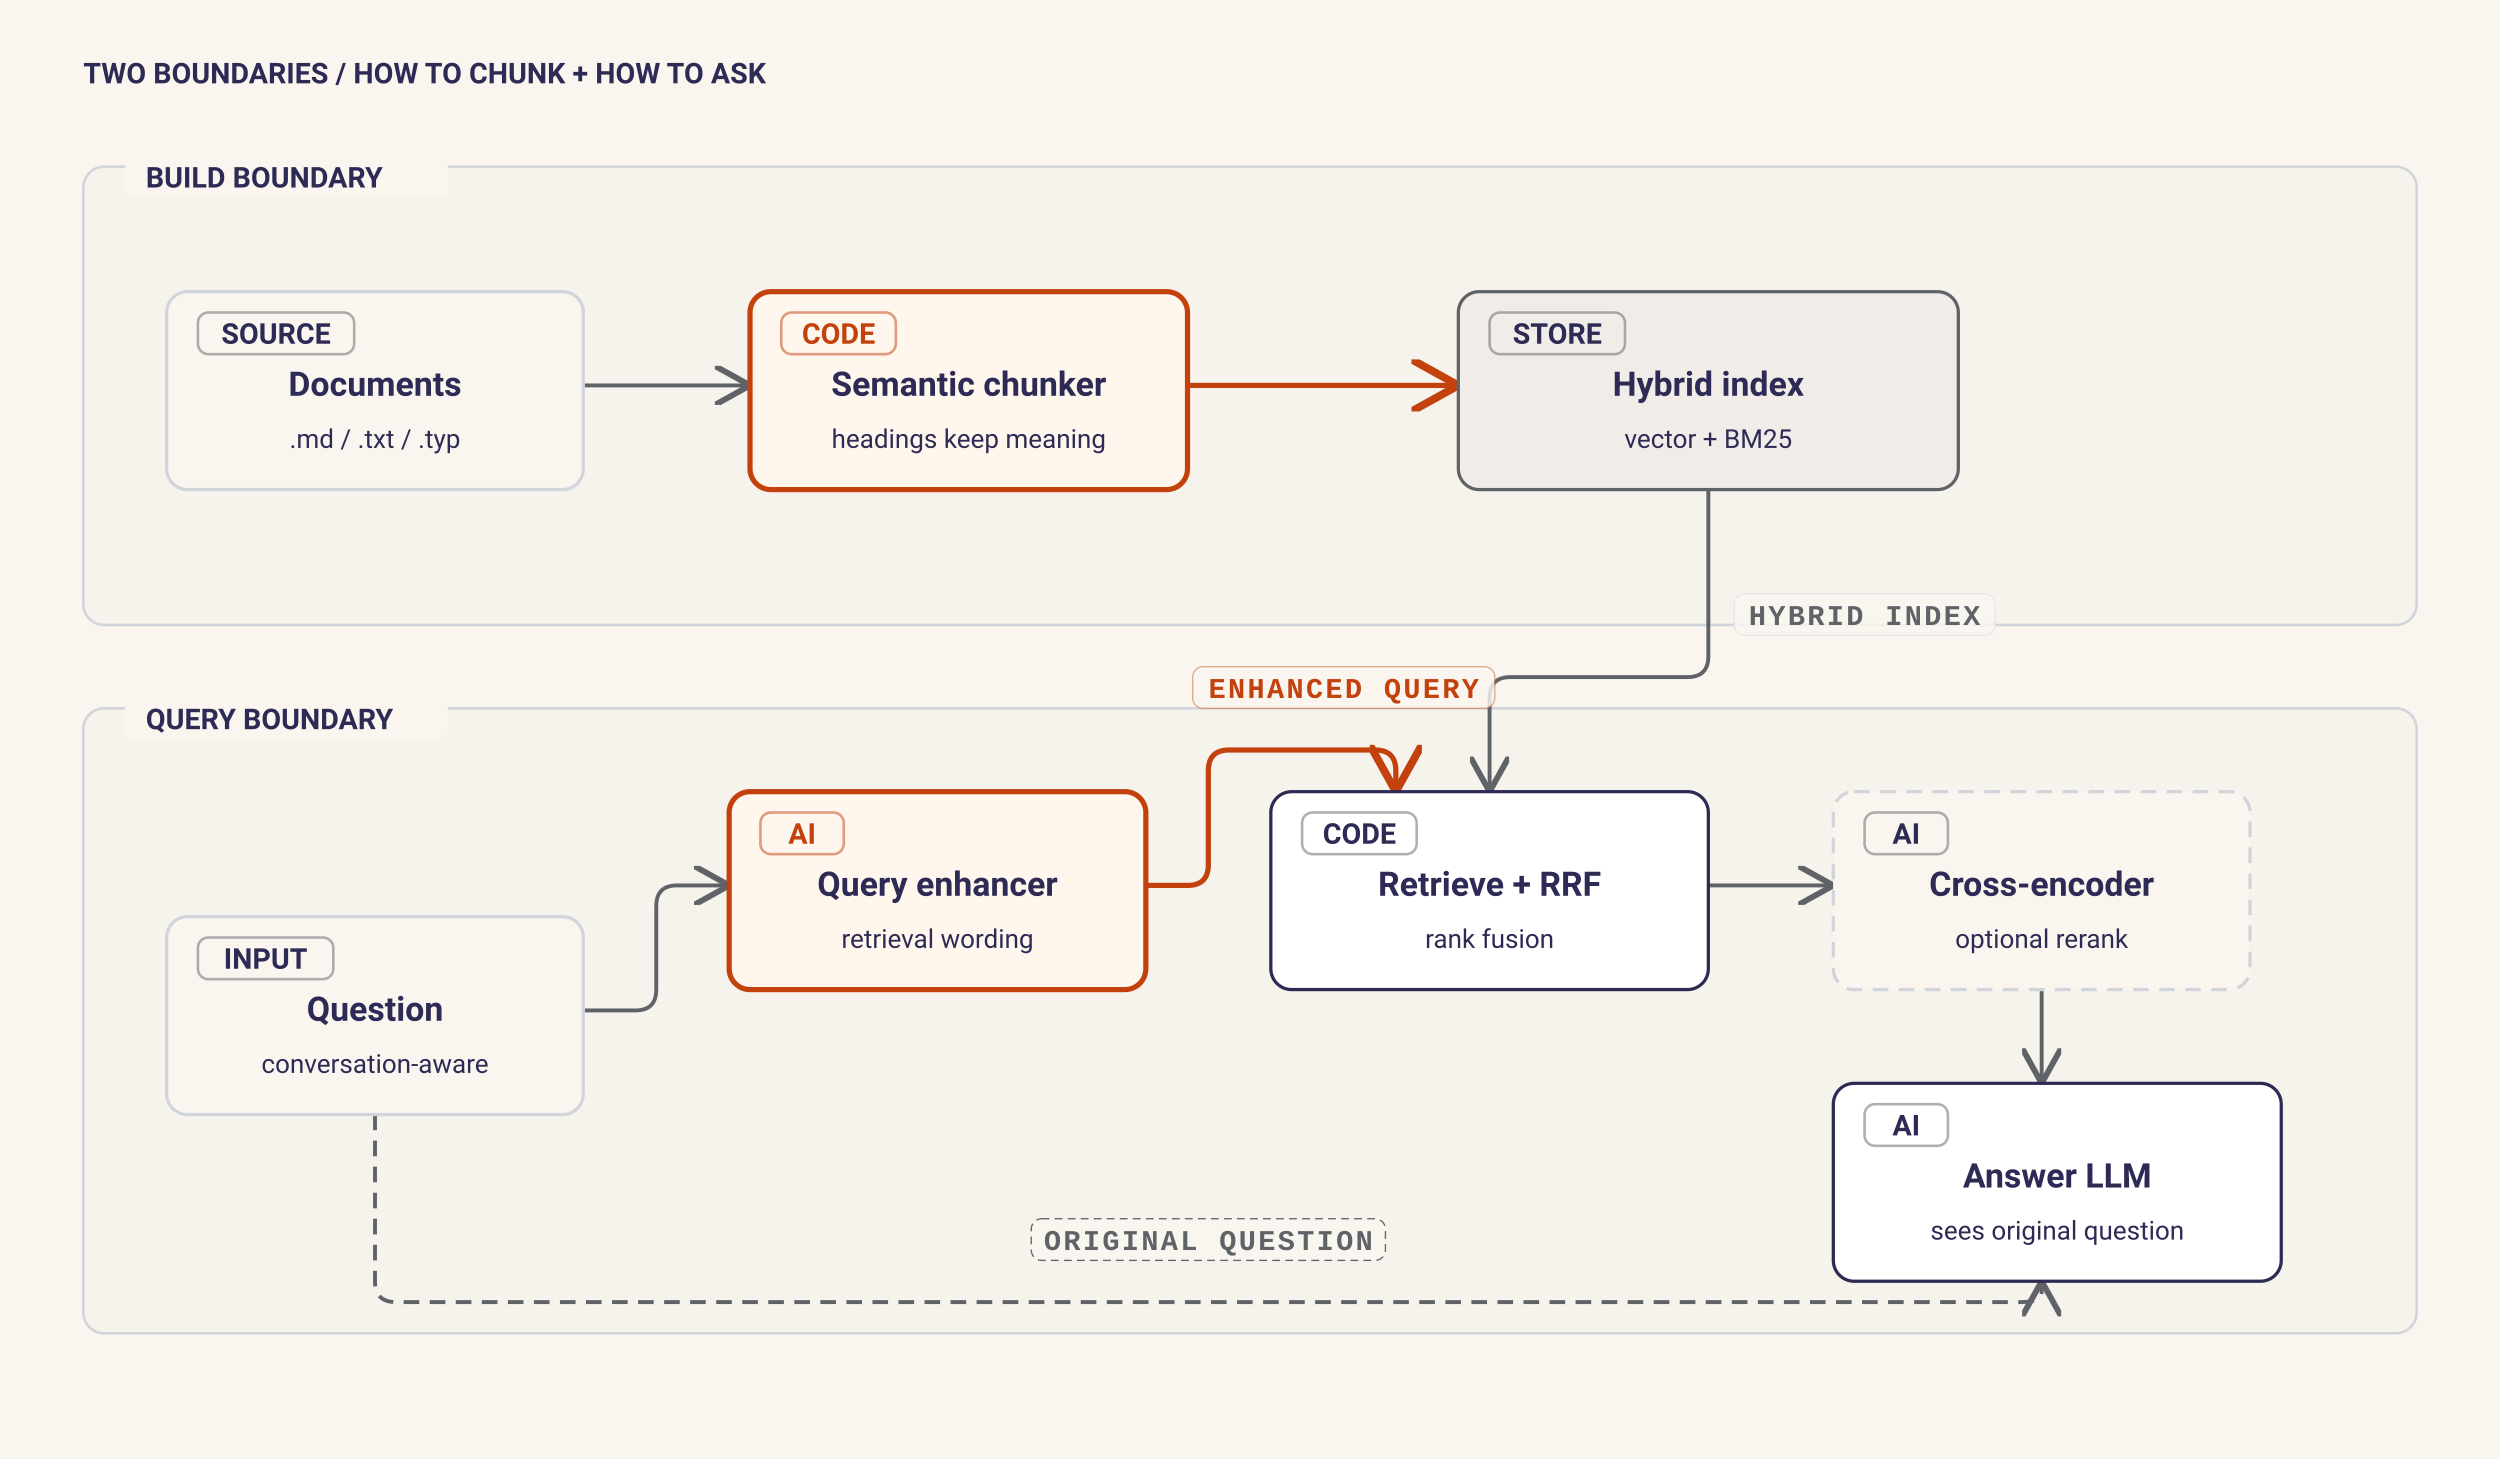
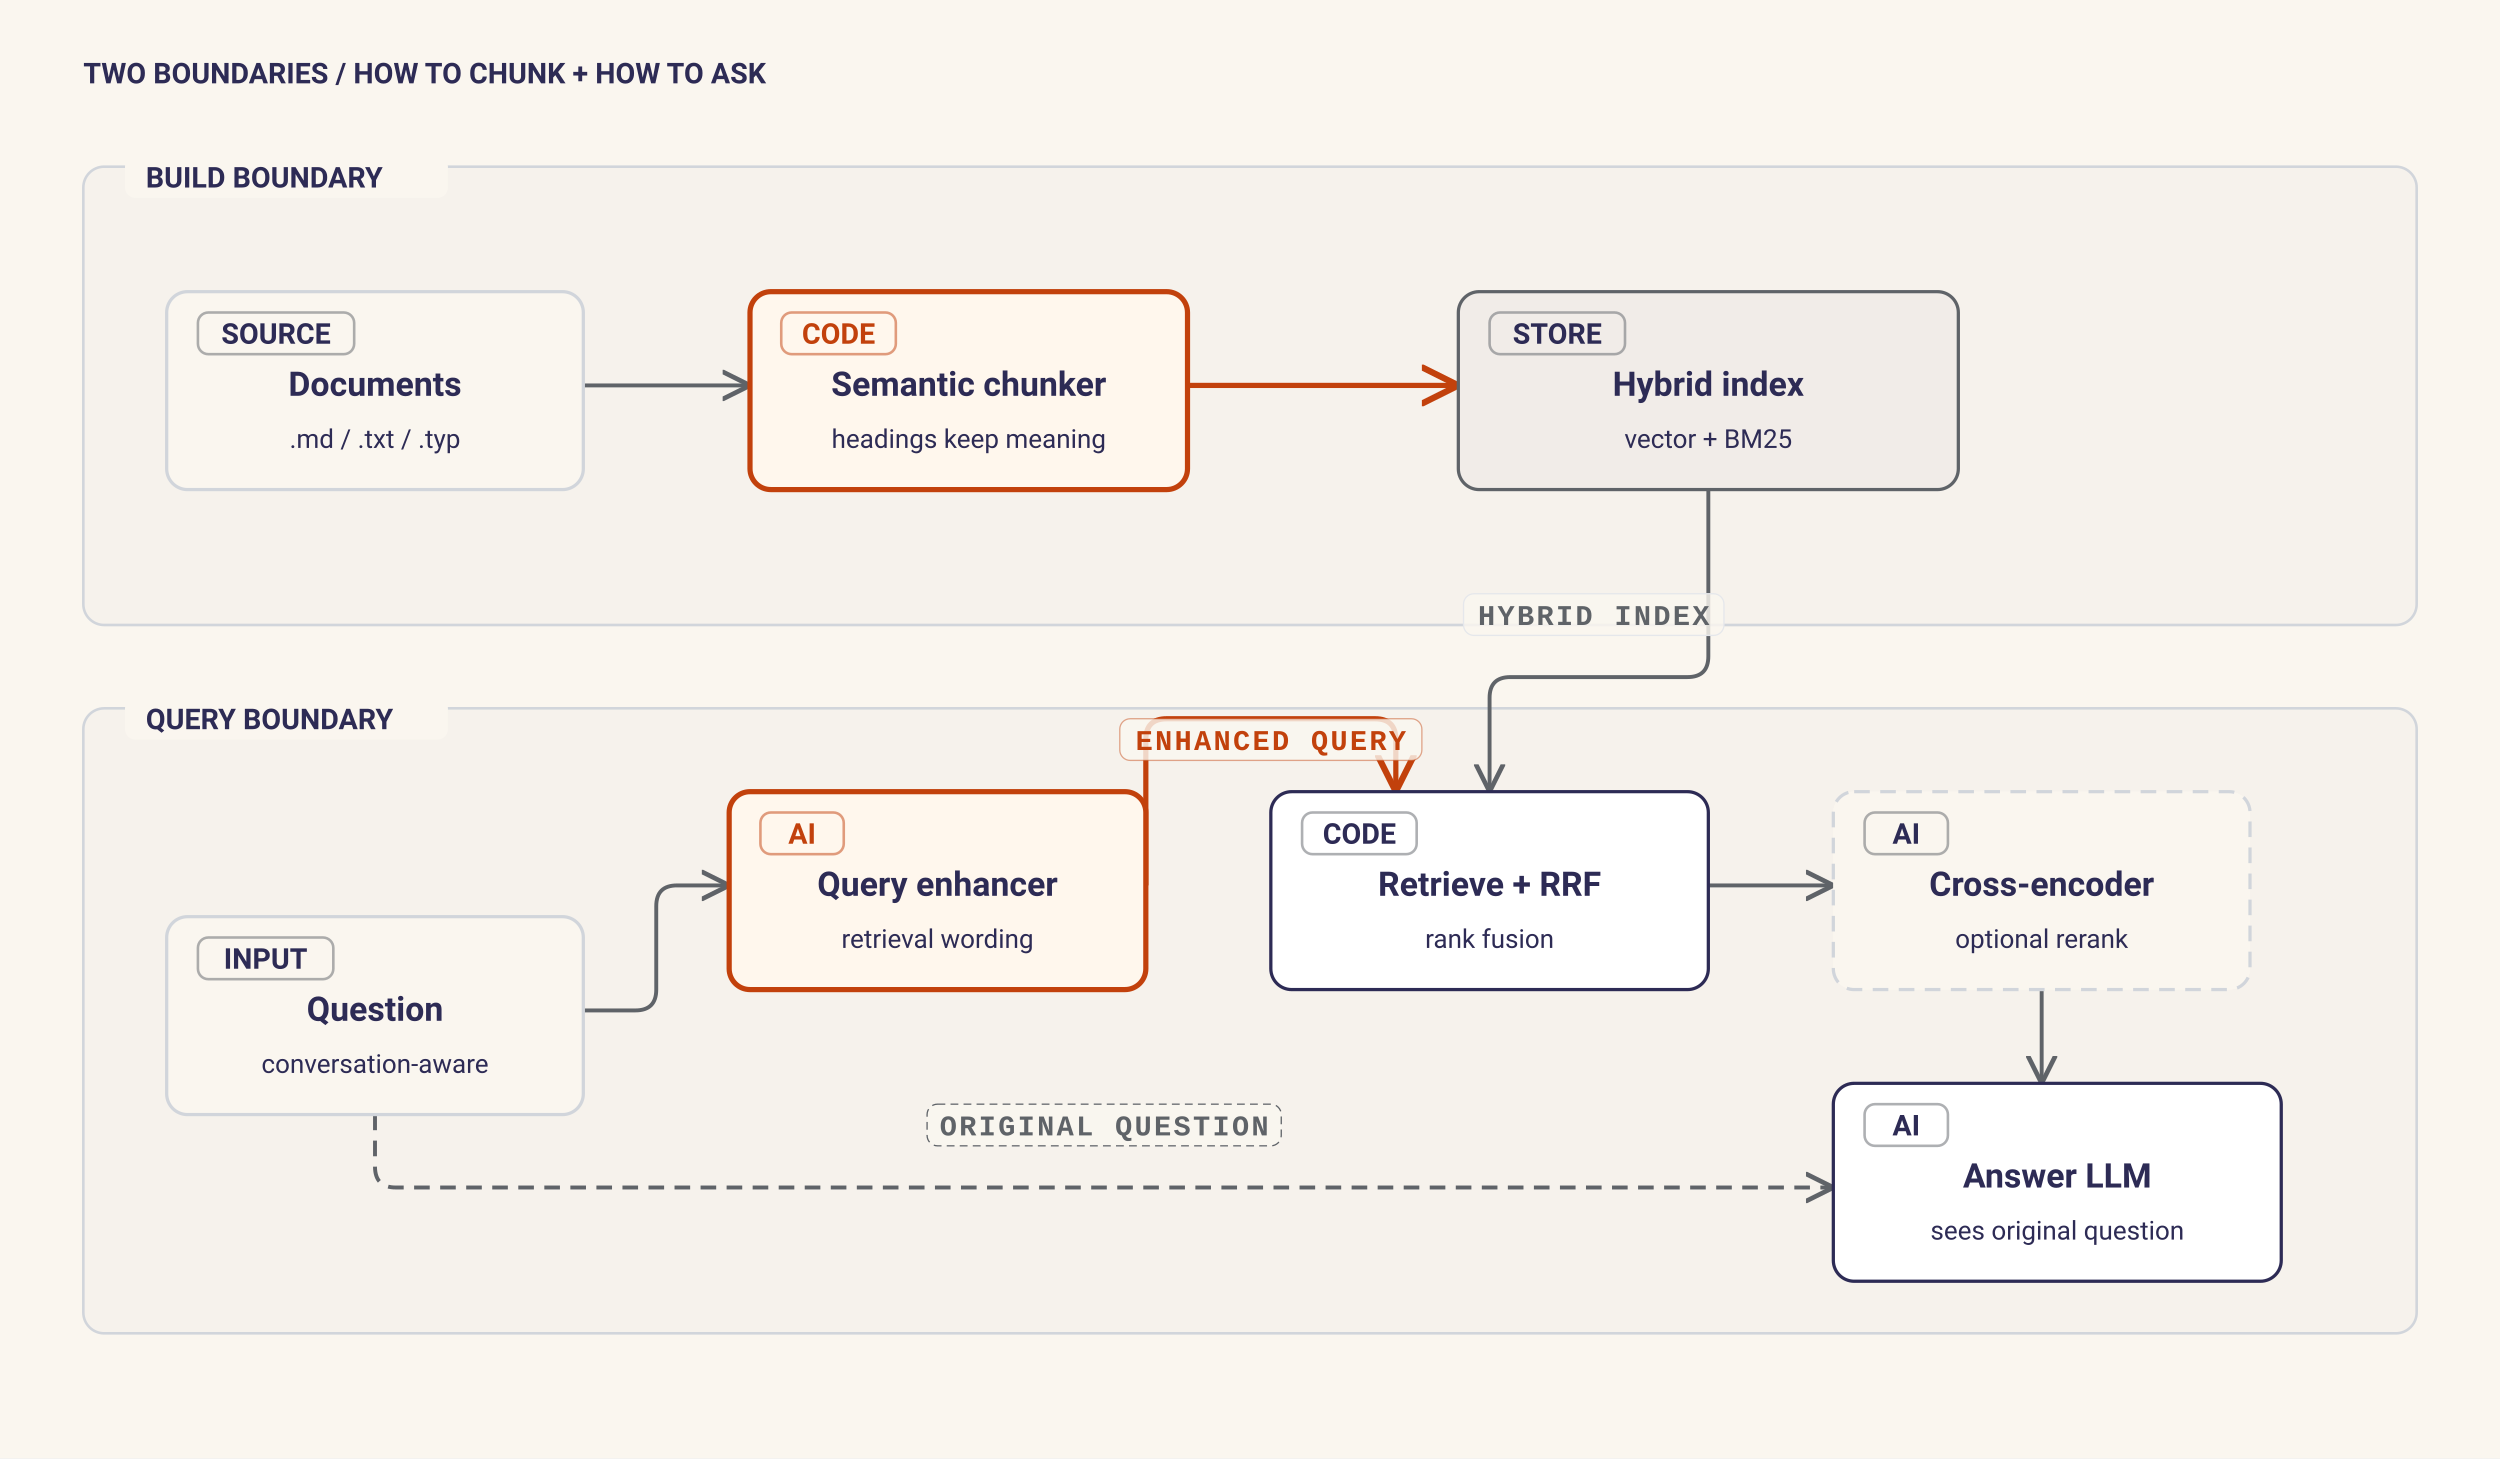
<svg xmlns="http://www.w3.org/2000/svg" class="editorial-diagram editorial-diagram-rag-embed diagram-typography-standard" viewBox="0 0 960 560" width="100%" role="img" aria-labelledby="rag-embed-title rag-embed-desc" preserveAspectRatio="xMidYMid meet">
  <defs>
-     <marker id="rag-embed-arrow-default" markerWidth="10" markerHeight="10" refX="9" refY="5" orient="auto">
-       <path d="M0,0 L9,5 L0,10" fill="none" stroke="#5f6368" stroke-width="1.5" stroke-linecap="round" stroke-linejoin="round" />
+     <marker id="rag-embed-arrow-default" markerWidth="8" markerHeight="8" refX="7" refY="4" orient="auto">
+       <path d="M0,0.5 L7,4 L0,7.5" fill="none" stroke="#5f6368" stroke-width="1.2" stroke-linecap="round" stroke-linejoin="round" />
    </marker>
-     <marker id="rag-embed-arrow-accent" markerWidth="10" markerHeight="10" refX="9" refY="5" orient="auto">
-       <path d="M0,0 L9,5 L0,10" fill="none" stroke="#c2410c" stroke-width="1.5" stroke-linecap="round" stroke-linejoin="round" />
+     <marker id="rag-embed-arrow-accent" markerWidth="8" markerHeight="8" refX="7" refY="4" orient="auto">
+       <path d="M0,0.5 L7,4 L0,7.5" fill="none" stroke="#c2410c" stroke-width="1.2" stroke-linecap="round" stroke-linejoin="round" />
    </marker>
-     <marker id="rag-embed-arrow-success" markerWidth="10" markerHeight="10" refX="9" refY="5" orient="auto">
-       <path d="M0,0 L9,5 L0,10" fill="none" stroke="#2f7652" stroke-width="1.5" stroke-linecap="round" stroke-linejoin="round" />
+     <marker id="rag-embed-arrow-success" markerWidth="8" markerHeight="8" refX="7" refY="4" orient="auto">
+       <path d="M0,0.5 L7,4 L0,7.5" fill="none" stroke="#2f7652" stroke-width="1.2" stroke-linecap="round" stroke-linejoin="round" />
    </marker>
-     <marker id="rag-embed-arrow-danger" markerWidth="10" markerHeight="10" refX="9" refY="5" orient="auto">
-       <path d="M0,0 L9,5 L0,10" fill="none" stroke="#a34444" stroke-width="1.5" stroke-linecap="round" stroke-linejoin="round" />
+     <marker id="rag-embed-arrow-danger" markerWidth="8" markerHeight="8" refX="7" refY="4" orient="auto">
+       <path d="M0,0.5 L7,4 L0,7.5" fill="none" stroke="#a34444" stroke-width="1.2" stroke-linecap="round" stroke-linejoin="round" />
    </marker>
  </defs>
  <style>
.editorial-diagram text{font-family:-apple-system,BlinkMacSystemFont,'Segoe UI',Roboto,'Noto Sans SC',sans-serif;fill:#2d2b55;letter-spacing:0}
.zone&gt;rect:first-child{fill:#2d2b55;fill-opacity:.018;stroke:#d1d5db;stroke-width:1}
.zone-label-mask{fill:#faf6ef}
.connector-label rect{fill:#faf6ef;fill-opacity:.82}
.zone-label,.node-tag,.connector-label text,.label-eyebrow{font-family:'SFMono-Regular',Consolas,'Liberation Mono','Noto Sans Mono CJK SC',monospace;font-size:11px;font-weight:600;letter-spacing:.08em;fill:#5f6368}
.lane rect{fill:#faf6ef;stroke:#e5e7eb;stroke-width:1}.lane-tinted rect{fill:#2d2b55;fill-opacity:.018}
.lane line{stroke:#d1d5db;stroke-width:1}.lane-label{font-family:'SFMono-Regular',Consolas,'Liberation Mono','Noto Sans Mono CJK SC',monospace;font-size:11px;font-weight:600;fill:#5f6368;letter-spacing:.06em}
.connector{fill:none;stroke:#5f6368;stroke-width:1.5}
.connector-accent{stroke:#c2410c;stroke-width:2}
.connector-success{stroke:#2f7652}.connector-danger{stroke:#a34444}
.connector-dashed{stroke-dasharray:6 4}
.node-mask,.decision-mask{fill:#faf6ef;stroke:none}
.node-box{fill:#ffffff;stroke:#2d2b55;stroke-width:1.25}
.node-muted .node-box{fill:#faf6ef;stroke:#d1d5db}
.node-store .node-box{fill:#2d2b55;fill-opacity:.045;stroke:#5f6368}
.node-optional .node-box{fill:#faf6ef;stroke:#d1d5db;stroke-dasharray:6 4}
.node-focal .node-box{fill:#fff7ed;stroke:#c2410c;stroke-width:2}
.node-success .node-box{fill:#f0f7f2;stroke:#2f7652}
.node-danger .node-box{fill:#fdf2f2;stroke:#a34444}
.node-tag-box{fill:none;stroke:#5f6368;stroke-opacity:.5}
.node-focal .node-tag-box{stroke:#c2410c}.node-focal .node-tag{fill:#c2410c}
.node-title,.decision-title{font-size:13px;font-weight:650}
.node-subtitle,.decision-subtitle{font-family:'SFMono-Regular',Consolas,'Liberation Mono','Noto Sans Mono CJK SC',monospace;font-size:10px;fill:#5f6368}
.decision-box{fill:#ffffff;stroke:#2d2b55;stroke-width:1.25}
.decision-focal .decision-box{fill:#fff7ed;stroke:#c2410c;stroke-width:2}
.connector-label rect{stroke:#e5e7eb;stroke-width:.5}
.connector-label-accent rect{stroke:#c2410c;stroke-opacity:.45}.connector-label-accent text{fill:#c2410c}
.connector-label-success rect{stroke:#2f7652;stroke-opacity:.45}.connector-label-success text{fill:#2f7652}
.connector-label-danger rect{stroke:#a34444;stroke-opacity:.45}.connector-label-danger text{fill:#a34444}
.connector-label-dashed rect{stroke:#5f6368;stroke-dasharray:3 2}.connector-label-dashed text{fill:#5f6368}
.annotation line{stroke:#c2410c;stroke-width:2}.annotation text{font-size:12px;font-style:italic}
.label-metric{font-family:'SFMono-Regular',Consolas,'Liberation Mono','Noto Sans Mono CJK SC',monospace;font-size:12px;font-weight:600;fill:#c2410c}
.step-header rect{fill:#2d2b55;fill-opacity:.1}.step-header text{font-family:'SFMono-Regular',Consolas,'Liberation Mono','Noto Sans Mono CJK SC',monospace;font-size:11px;font-weight:600;fill:#5f6368}
.step-header .step-label{letter-spacing:.06em}.step-focal rect{fill:#f97316;fill-opacity:.16}.step-focal text{fill:#c2410c}
.diagram-typography-expanded .zone-label,.diagram-typography-expanded .node-tag,.diagram-typography-expanded .connector-label text,.diagram-typography-expanded .label-eyebrow{font-size:12px}
.diagram-typography-expanded .node-title,.diagram-typography-expanded .decision-title{font-size:14px}
.diagram-typography-expanded .node-subtitle,.diagram-typography-expanded .decision-subtitle{font-size:10px}
.diagram-typography-expanded .annotation text{font-size:13px}
</style>
  <rect width="960" height="560" fill="#faf6ef" />
  <g class="zone">
    <rect x="32" y="64" width="896" height="176" rx="8" />
    <rect class="zone-label-mask" x="48" y="60" width="124" height="16" rx="4" />
    <text class="zone-label" x="56" y="72">BUILD BOUNDARY</text>
  </g>
  <g class="zone">
    <rect x="32" y="272" width="896" height="240" rx="8" />
    <rect class="zone-label-mask" x="48" y="268" width="124" height="16" rx="4" />
    <text class="zone-label" x="56" y="280">QUERY BOUNDARY</text>
  </g>
  <path class="connector connector-default" d="M 224 148 L 288 148" marker-end="url(#rag-embed-arrow-default)" />
  <path class="connector connector-accent" d="M 456 148 L 560 148" marker-end="url(#rag-embed-arrow-accent)" />
  <path class="connector connector-default" d="M 224 388 L 244 388 Q 252 388 252 380 L 252 348 Q 252 340 260 340 L 280 340" marker-end="url(#rag-embed-arrow-default)" />
-   <path class="connector connector-accent" d="M 440 340 L 456 340 Q 464 340 464 332 L 464 296 Q 464 288 472 288 L 528 288 Q 536 288 536 296 L 536 304" marker-end="url(#rag-embed-arrow-accent)" />
+   <path class="connector connector-accent" d="M 440 340 L 440 284 Q 440 276 448 276 L 528 276 Q 536 276 536 284 L 536 304" marker-end="url(#rag-embed-arrow-accent)" />
  <path class="connector connector-default" d="M 656 188 L 656 252 Q 656 260 648 260 L 580 260 Q 572 260 572 268 L 572 304" marker-end="url(#rag-embed-arrow-default)" />
  <path class="connector connector-default" d="M 656 340 L 704 340" marker-end="url(#rag-embed-arrow-default)" />
  <path class="connector connector-default" d="M 784 380 L 784 416" marker-end="url(#rag-embed-arrow-default)" />
-   <path class="connector connector-dashed" d="M 144 428 L 144 492 Q 144 500 152 500 L 776 500 Q 784 500 784 496 L 784 492" marker-end="url(#rag-embed-arrow-default)" />
+   <path class="connector connector-dashed" d="M 144 428 L 144 448 Q 144 456 152 456 L 704 456" marker-end="url(#rag-embed-arrow-default)" />
  <g class="node node-muted">
    <rect class="node-mask" x="64" y="112" width="160" height="76" rx="8" />
    <rect class="node-box" x="64" y="112" width="160" height="76" rx="8" />
    <rect class="node-tag-box" x="76" y="120" width="60" height="16" rx="4" />
    <text class="node-tag" x="106" y="132" text-anchor="middle">SOURCE</text>
    <text class="node-title" text-anchor="middle">
      <tspan x="144" y="152">Documents</tspan>
    </text>
    <text class="node-subtitle" text-anchor="middle">
      <tspan x="144" y="172">.md / .txt / .typ</tspan>
    </text>
  </g>
  <g class="node node-focal">
    <rect class="node-mask" x="288" y="112" width="168" height="76" rx="8" />
    <rect class="node-box" x="288" y="112" width="168" height="76" rx="8" />
    <rect class="node-tag-box" x="300" y="120" width="44" height="16" rx="4" />
    <text class="node-tag" x="322" y="132" text-anchor="middle">CODE</text>
    <text class="node-title" text-anchor="middle">
      <tspan x="372" y="152">Semantic chunker</tspan>
    </text>
    <text class="node-subtitle" text-anchor="middle">
      <tspan x="372" y="172">headings keep meaning</tspan>
    </text>
  </g>
  <g class="node node-store">
    <rect class="node-mask" x="560" y="112" width="192" height="76" rx="8" />
    <rect class="node-box" x="560" y="112" width="192" height="76" rx="8" />
    <rect class="node-tag-box" x="572" y="120" width="52" height="16" rx="4" />
    <text class="node-tag" x="598" y="132" text-anchor="middle">STORE</text>
    <text class="node-title" text-anchor="middle">
      <tspan x="656" y="152">Hybrid index</tspan>
    </text>
    <text class="node-subtitle" text-anchor="middle">
      <tspan x="656" y="172">vector + BM25</tspan>
    </text>
  </g>
  <g class="node node-muted">
    <rect class="node-mask" x="64" y="352" width="160" height="76" rx="8" />
    <rect class="node-box" x="64" y="352" width="160" height="76" rx="8" />
    <rect class="node-tag-box" x="76" y="360" width="52" height="16" rx="4" />
    <text class="node-tag" x="102" y="372" text-anchor="middle">INPUT</text>
    <text class="node-title" text-anchor="middle">
      <tspan x="144" y="392">Question</tspan>
    </text>
    <text class="node-subtitle" text-anchor="middle">
      <tspan x="144" y="412">conversation-aware</tspan>
    </text>
  </g>
  <g class="node node-focal">
    <rect class="node-mask" x="280" y="304" width="160" height="76" rx="8" />
    <rect class="node-box" x="280" y="304" width="160" height="76" rx="8" />
    <rect class="node-tag-box" x="292" y="312" width="32" height="16" rx="4" />
    <text class="node-tag" x="308" y="324" text-anchor="middle">AI</text>
    <text class="node-title" text-anchor="middle">
      <tspan x="360" y="344">Query enhancer</tspan>
    </text>
    <text class="node-subtitle" text-anchor="middle">
      <tspan x="360" y="364">retrieval wording</tspan>
    </text>
  </g>
  <g class="node node-default">
    <rect class="node-mask" x="488" y="304" width="168" height="76" rx="8" />
    <rect class="node-box" x="488" y="304" width="168" height="76" rx="8" />
    <rect class="node-tag-box" x="500" y="312" width="44" height="16" rx="4" />
    <text class="node-tag" x="522" y="324" text-anchor="middle">CODE</text>
    <text class="node-title" text-anchor="middle">
      <tspan x="572" y="344">Retrieve + RRF</tspan>
    </text>
    <text class="node-subtitle" text-anchor="middle">
      <tspan x="572" y="364">rank fusion</tspan>
    </text>
  </g>
  <g class="node node-optional">
    <rect class="node-mask" x="704" y="304" width="160" height="76" rx="8" />
    <rect class="node-box" x="704" y="304" width="160" height="76" rx="8" />
    <rect class="node-tag-box" x="716" y="312" width="32" height="16" rx="4" />
    <text class="node-tag" x="732" y="324" text-anchor="middle">AI</text>
    <text class="node-title" text-anchor="middle">
      <tspan x="784" y="344">Cross-encoder</tspan>
    </text>
    <text class="node-subtitle" text-anchor="middle">
      <tspan x="784" y="364">optional rerank</tspan>
    </text>
  </g>
  <g class="node node-default">
    <rect class="node-mask" x="704" y="416" width="172" height="76" rx="8" />
    <rect class="node-box" x="704" y="416" width="172" height="76" rx="8" />
    <rect class="node-tag-box" x="716" y="424" width="32" height="16" rx="4" />
    <text class="node-tag" x="732" y="436" text-anchor="middle">AI</text>
    <text class="node-title" text-anchor="middle">
      <tspan x="790" y="456">Answer LLM</tspan>
    </text>
    <text class="node-subtitle" text-anchor="middle">
      <tspan x="790" y="476">sees original question</tspan>
    </text>
  </g>
  <text class="label label-eyebrow" x="32" y="32" text-anchor="start">TWO BOUNDARIES / HOW TO CHUNK + HOW TO ASK</text>
  <g class="connector-label connector-label-accent">
-     <rect x="458" y="256" width="116" height="16" rx="4" />
-     <text x="516" y="268" text-anchor="middle">ENHANCED QUERY</text>
+     <rect x="430" y="276" width="116" height="16" rx="4" />
+     <text x="488" y="288" text-anchor="middle">ENHANCED QUERY</text>
  </g>
  <g class="connector-label connector-label-default">
-     <rect x="666" y="228" width="100" height="16" rx="4" />
-     <text x="716" y="240" text-anchor="middle">HYBRID INDEX</text>
+     <rect x="562" y="228" width="100" height="16" rx="4" />
+     <text x="612" y="240" text-anchor="middle">HYBRID INDEX</text>
  </g>
  <g class="connector-label connector-label-dashed">
-     <rect x="396" y="468" width="136" height="16" rx="4" />
-     <text x="464" y="480" text-anchor="middle">ORIGINAL QUESTION</text>
+     <rect x="356" y="424" width="136" height="16" rx="4" />
+     <text x="424" y="436" text-anchor="middle">ORIGINAL QUESTION</text>
  </g>
</svg>
